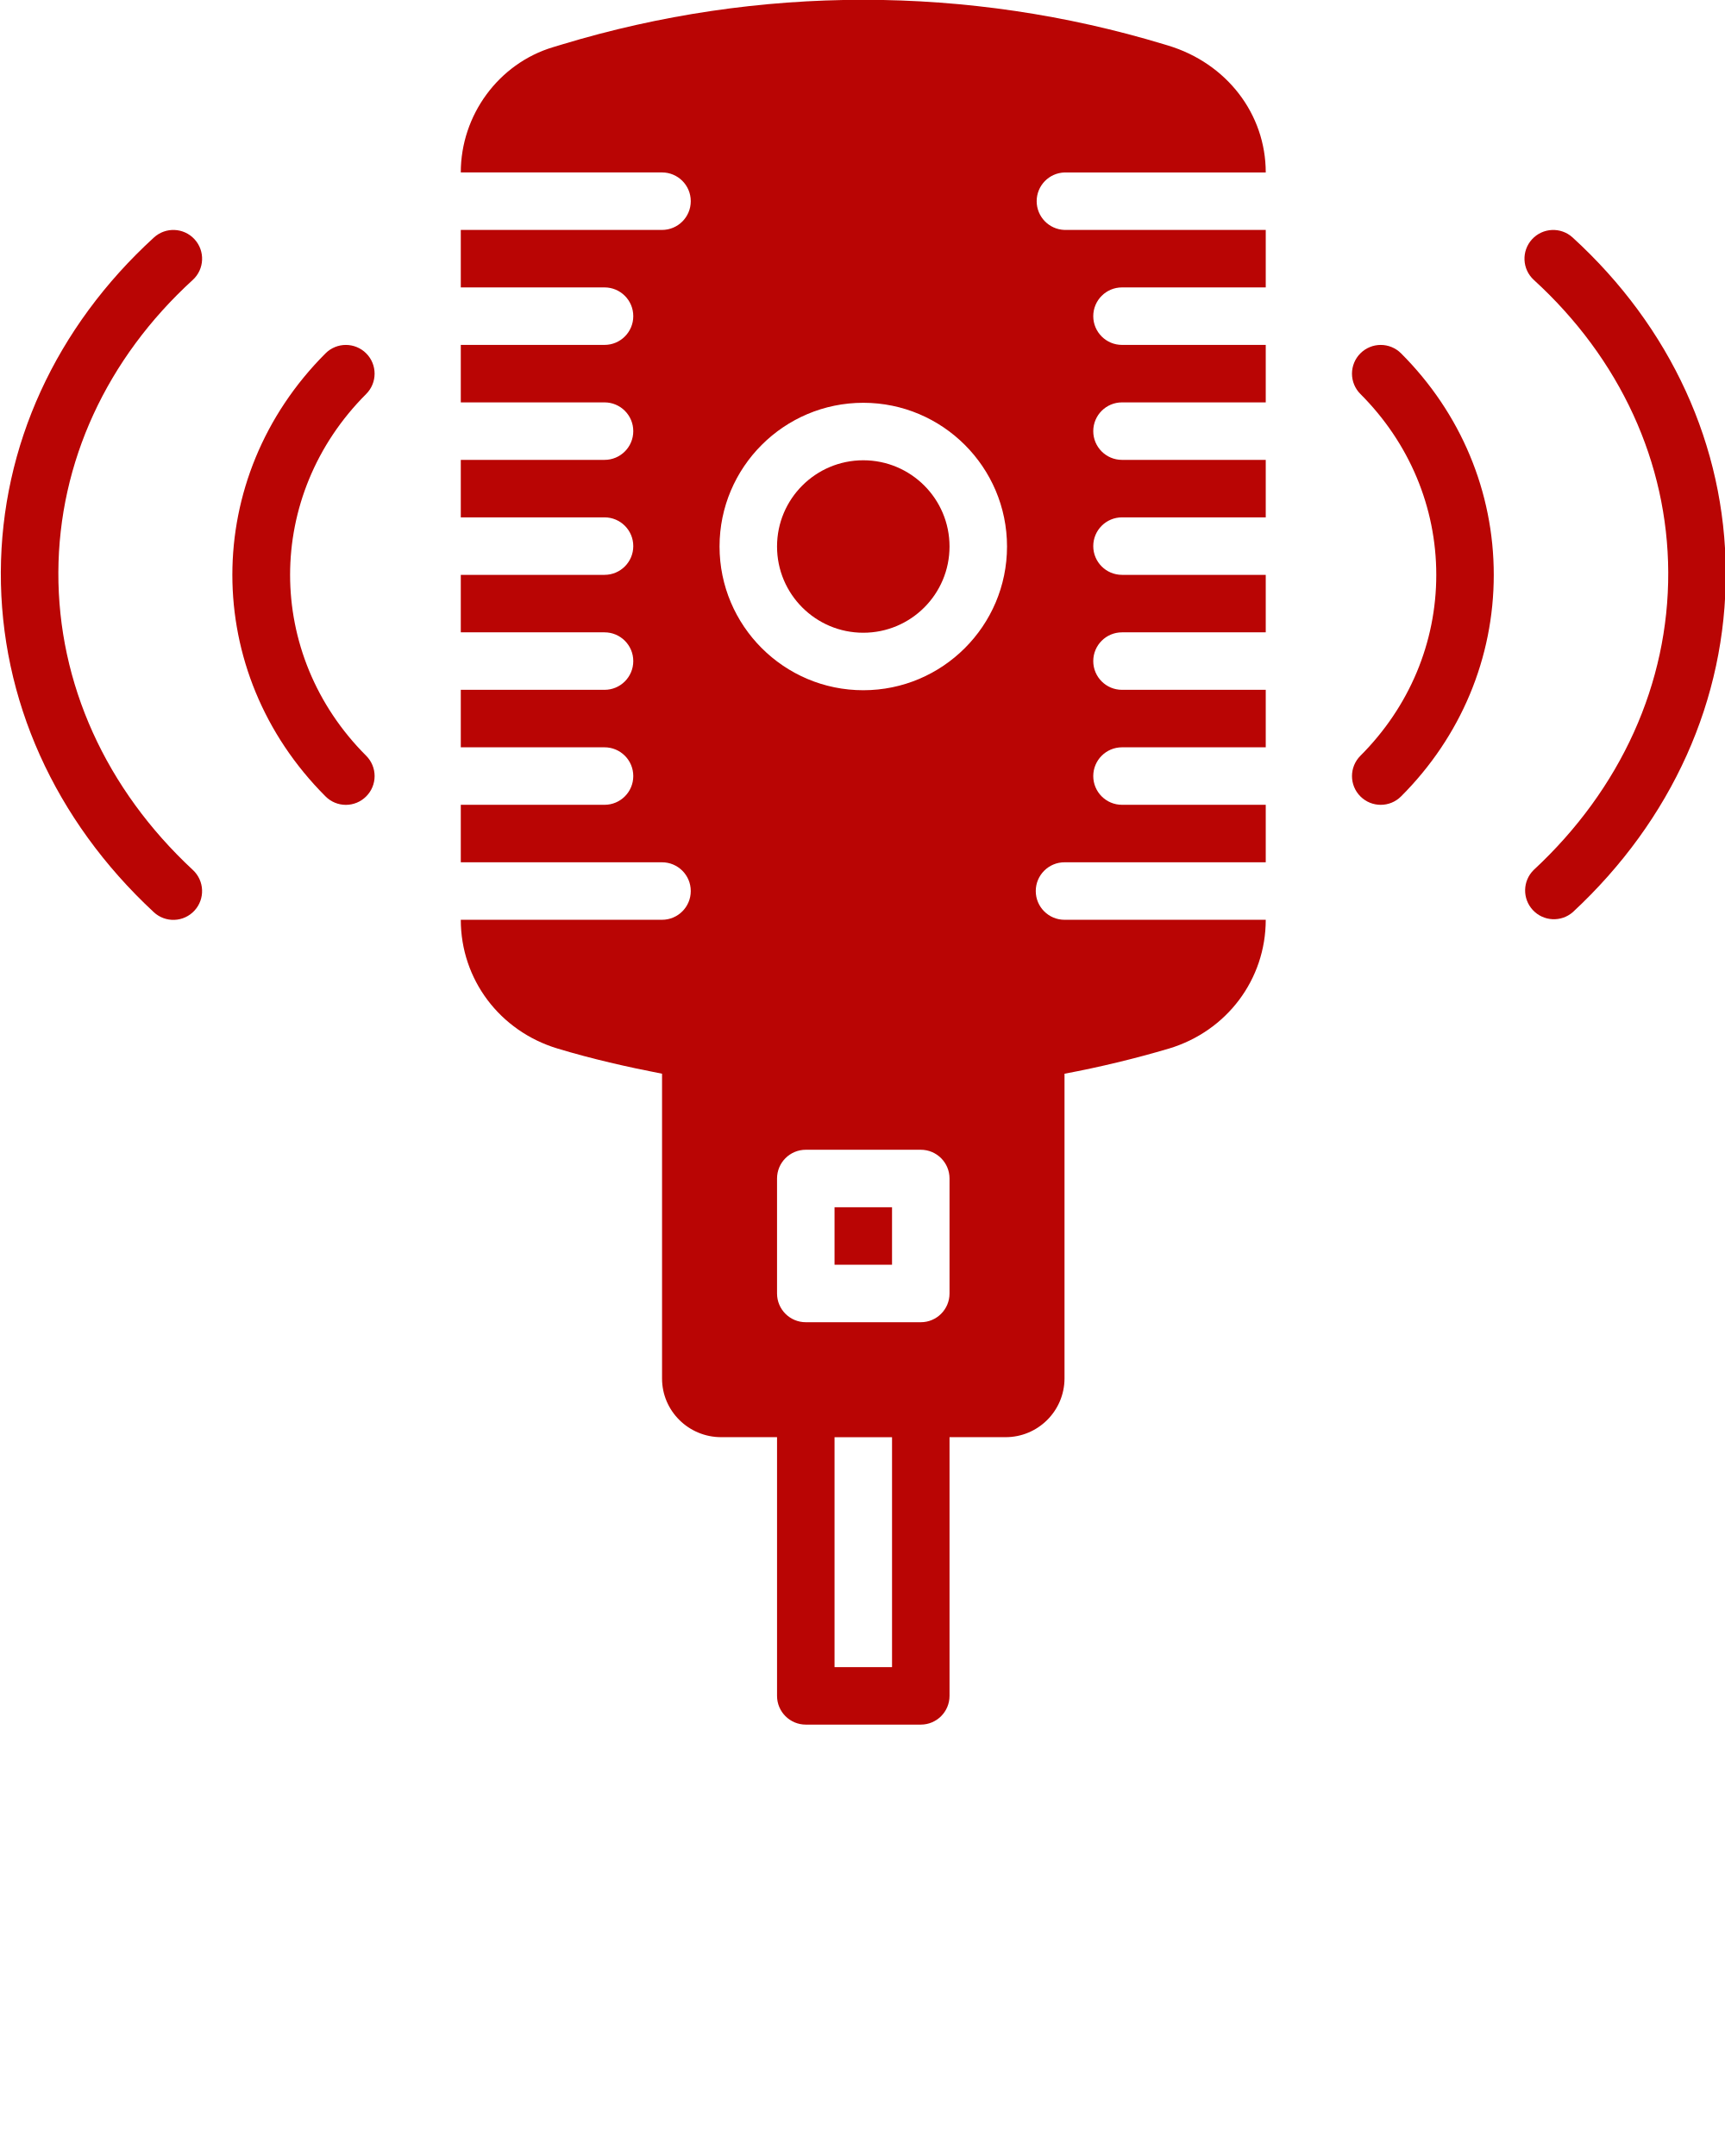
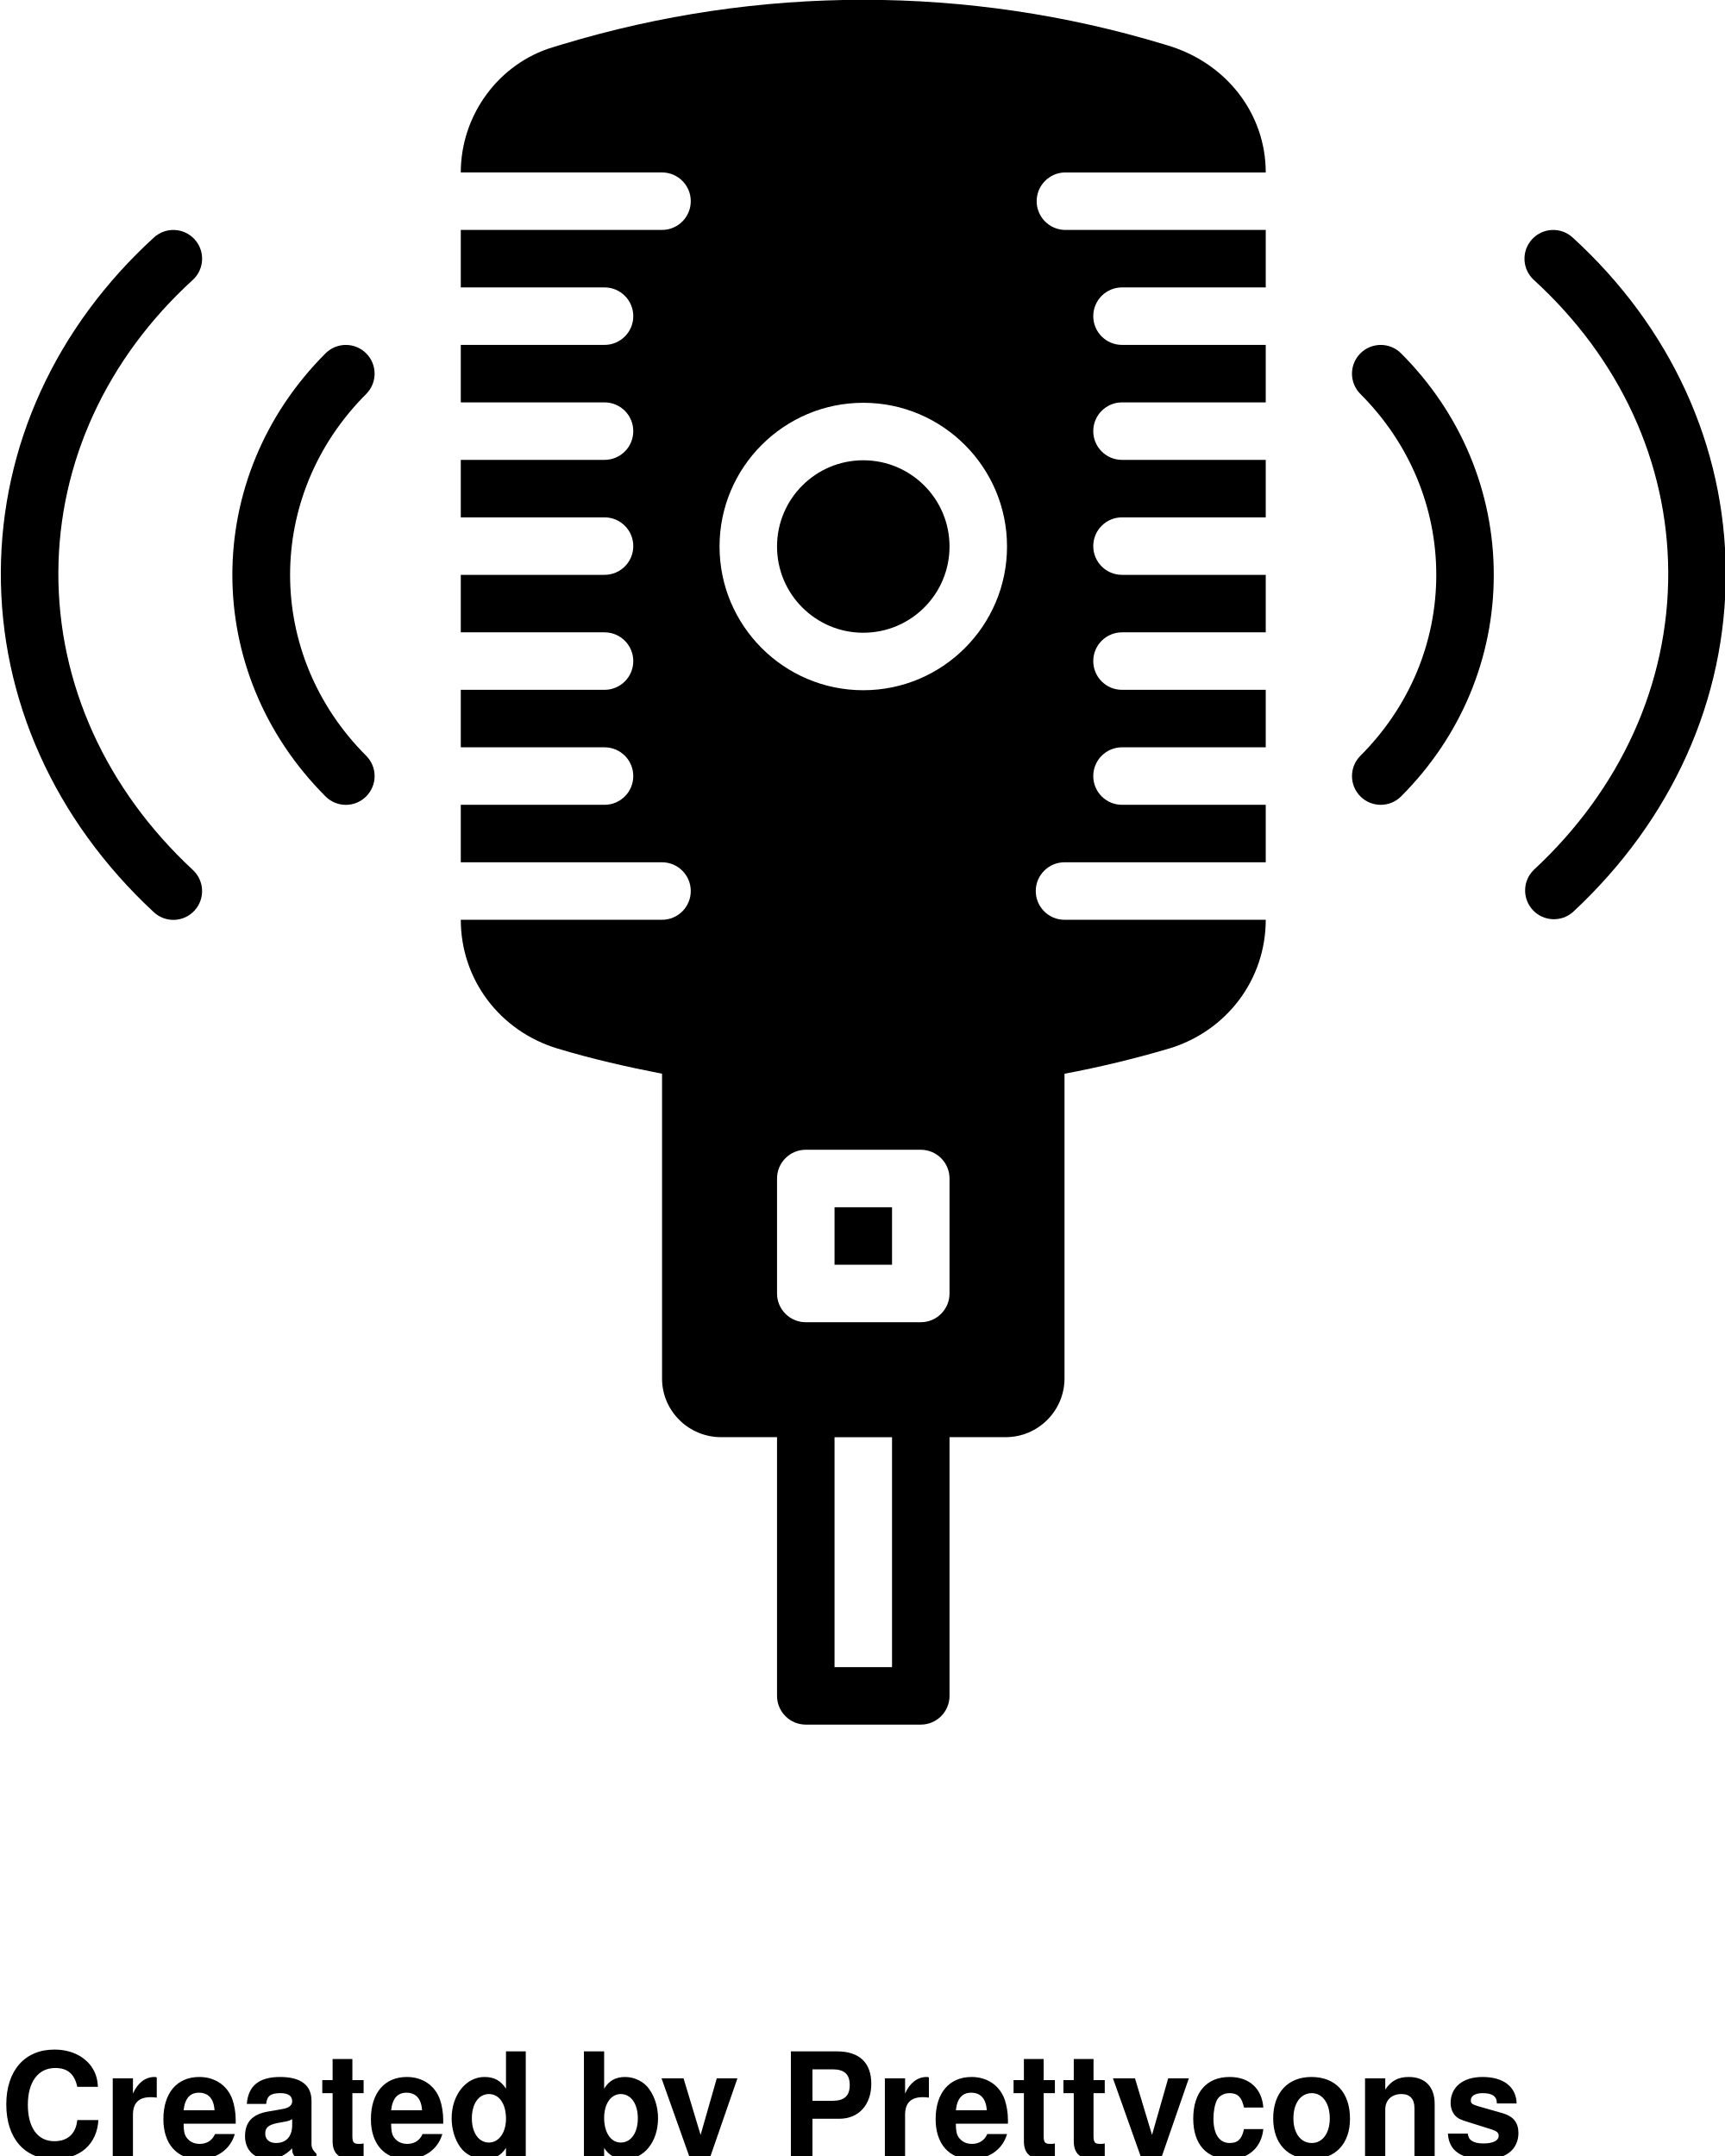
- <svg xmlns="http://www.w3.org/2000/svg" fill="#b90504" viewBox="0 0 60.001 75.007">
+ <svg xmlns="http://www.w3.org/2000/svg" viewBox="0 0 60.001 75.007">
  <circle cx="30.03" cy="19.013" r="3" />
  <path d="M37.03 6h7c0-2.027-1.351-3.798-3.4-4.417l-.123-.037a36.122 36.122 0 0 0-20.957.001l-.318.096c-1.886.569-3.203 2.36-3.203 4.356h7a1 1 0 0 1 0 2h-7v2h5a1 1 0 0 1 0 2h-5v2h5a1 1 0 0 1 0 2h-5v2h5a1 1 0 0 1 0 2h-5v2h5a1 1 0 0 1 0 2h-5v2h5a1 1 0 0 1 0 2h-5v2h7a1 1 0 0 1 0 2h-7c0 2.071 1.352 3.871 3.363 4.479 1.201.363 2.417.639 3.638.877v10.606c0 1.124.922 2.038 2.056 2.038h1.944v9a1 1 0 0 0 1 1h4a1 1 0 0 0 1-1v-9h1.944a2.049 2.049 0 0 0 2.056-2.038V37.355a36.729 36.729 0 0 0 3.638-.877c2.011-.607 3.362-2.407 3.362-4.479h-7a1 1 0 0 1 0-2h7v-2h-5a1 1 0 0 1 0-2h5v-2h-5a1 1 0 0 1 0-2h5v-2h-5a1 1 0 0 1 0-2h5v-2h-5a1 1 0 0 1 0-2h5v-2h-5a1 1 0 0 1 0-2h5v-2h-7a1 1 0 0 1 0-1.999zm-7 8.013c2.757 0 5 2.243 5 5s-2.243 5-5 5-5-2.243-5-5 2.243-5 5-5zm1 43.987h-2v-8h2v8zm2-13a1 1 0 0 1-1 1h-4a1 1 0 0 1-1-1v-4a1 1 0 0 1 1-1h4a1 1 0 0 1 1 1v4z" />
  <path d="M29.03 42h2v2h-2zm18.293-29.707a.999.999 0 0 0 0 1.414c1.702 1.702 2.639 3.936 2.639 6.293s-.937 4.591-2.639 6.293a.999.999 0 1 0 1.414 1.414c2.08-2.079 3.225-4.816 3.225-7.707s-1.145-5.628-3.225-7.707a.999.999 0 0 0-1.414 0zm7.382-4.031a1 1 0 1 0-1.349 1.477c2.999 2.74 4.659 6.352 4.675 10.17.016 3.862-1.646 7.541-4.681 10.358a1.001 1.001 0 0 0 1.362 1.466c3.449-3.203 5.338-7.405 5.32-11.833-.019-4.383-1.911-8.517-5.327-11.638zm-41.967 4.031a.999.999 0 0 0-1.414 0c-4.322 4.322-4.322 11.092 0 15.414a.997.997 0 0 0 1.414 0 .999.999 0 0 0 0-1.414c-3.529-3.529-3.529-9.057 0-12.586a1 1 0 0 0 0-1.414z" />
  <path d="M2.03 19.909c.016-3.818 1.676-7.431 4.675-10.17a1 1 0 1 0-1.35-1.477C1.938 11.384.047 15.517.029 19.901.011 24.328 1.9 28.53 5.349 31.734a.998.998 0 0 0 1.414-.052 1.002 1.002 0 0 0-.052-1.414c-3.034-2.819-4.696-6.497-4.681-10.359z" />
+   <text y="75.006" font-size="5" font-weight="bold" font-family="'Helvetica Neue', Helvetica, Arial-Unicode, Arial, Sans-serif">Created by Prettycons</text>
+   <text y="80.006" font-size="5" font-weight="bold" font-family="'Helvetica Neue', Helvetica, Arial-Unicode, Arial, Sans-serif">from the Noun Project</text>
</svg>
